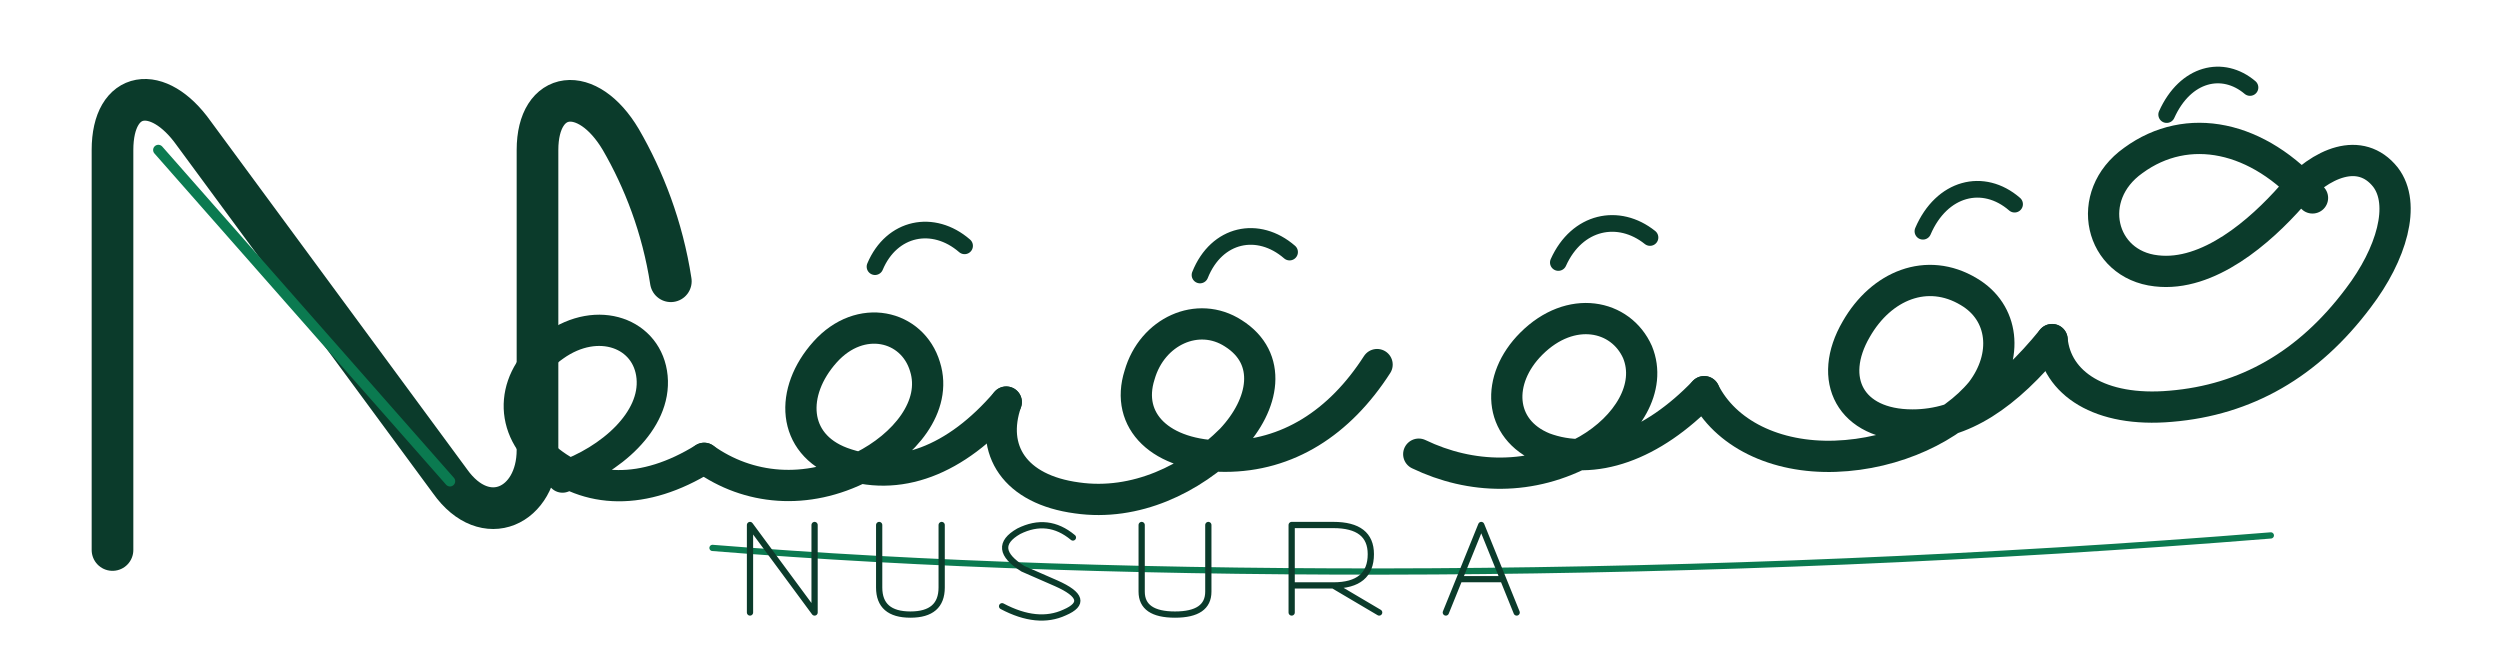
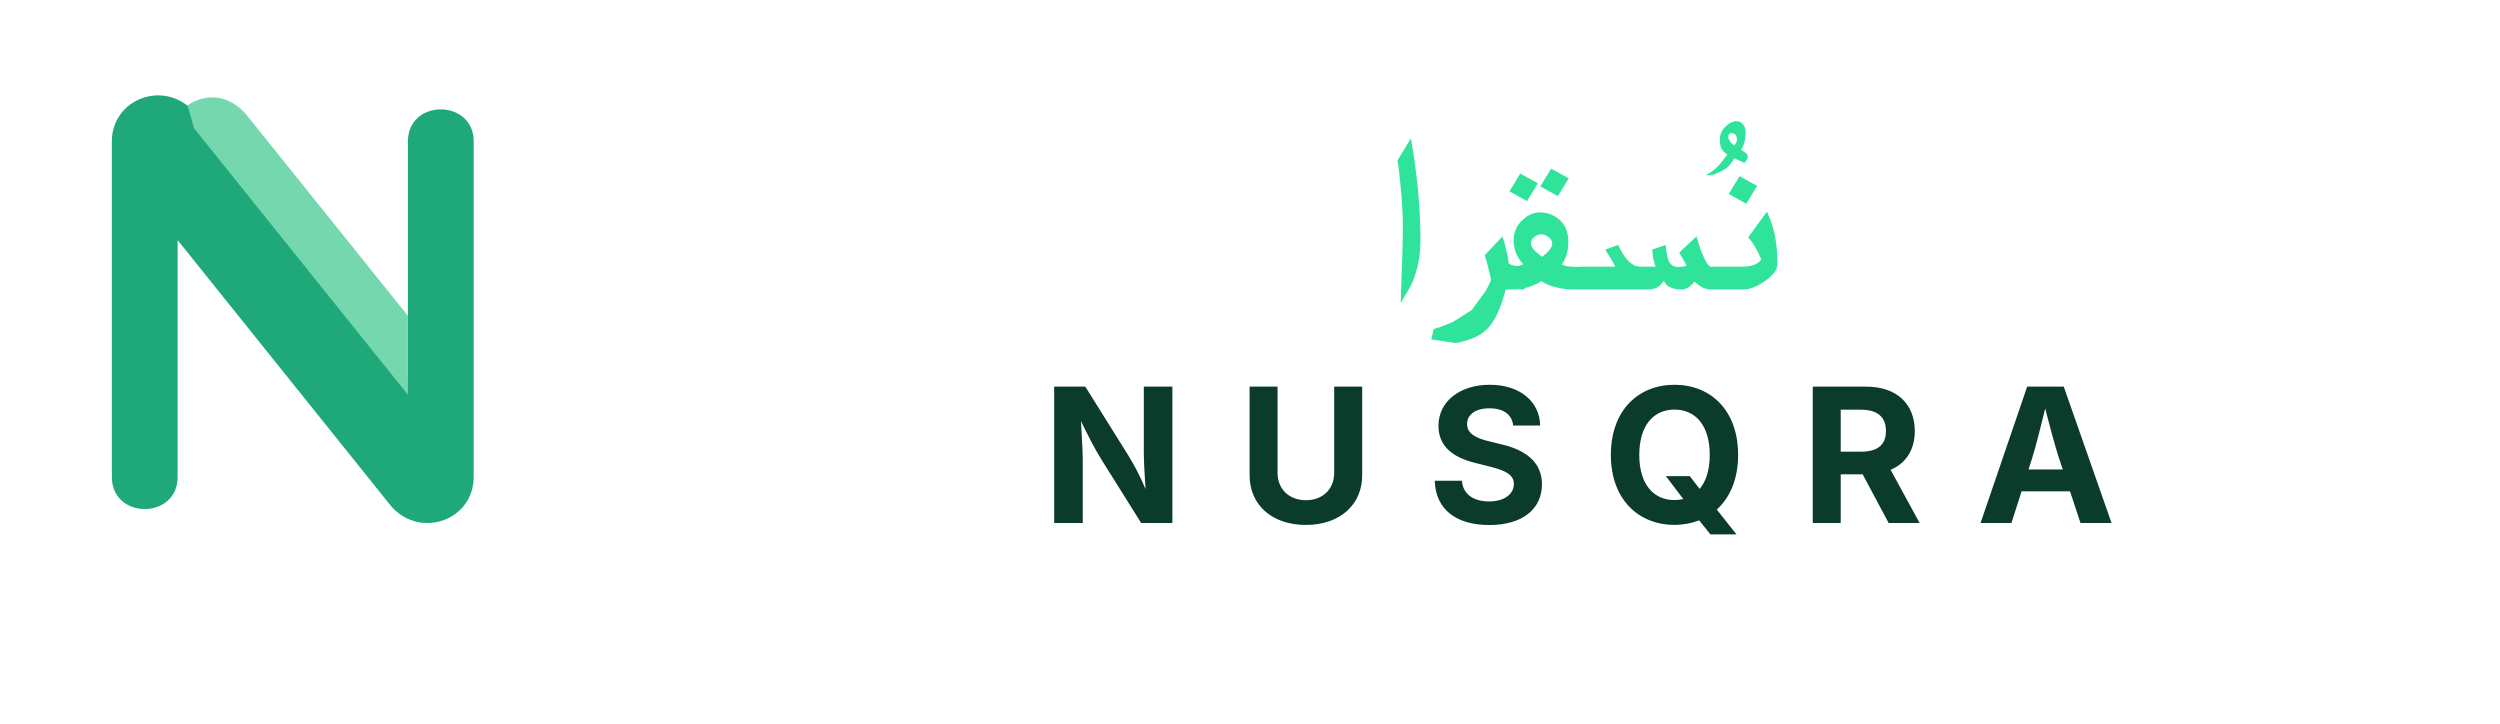
- <svg xmlns="http://www.w3.org/2000/svg" width="1200" height="320" viewBox="0 0 1200 320" role="img" aria-labelledby="t d">
-   <defs>
-     <linearGradient id="emerald" x1="0" y1="0" x2="1" y2="1">
-       <stop stop-color="#0b7a50" />
-       <stop offset="1" stop-color="#2fe39a" />
-     </linearGradient>
-   </defs>
-   <g transform="translate(28 24)" fill="none" stroke="#0b3b2b" stroke-width="20" stroke-linecap="round" stroke-linejoin="round">
-     <path d="M26 240V48C26 19 48 16 65 40L188 207C205 231 230 219 230 192V48C230 19 254 16 270 43C281 62 290 85 294 111" />
-     <path d="M48 48L188 207" stroke="#0b7a50" stroke-width="5" />
-   </g>
-   <g fill="none" stroke="#0b3b2b" stroke-width="15" stroke-linecap="round" stroke-linejoin="round">
-     <path d="M1110 95C1084 65 1050 58 1024 77C1000 94 1008 127 1035 130C1060 133 1085 111 1100 94C1114 78 1133 70 1145 85C1155 98 1148 122 1132 143C1108 175 1078 192 1042 195C1008 198 987 184 985 163" />
-     <path d="M985 163C963 190 942 204 918 204C888 204 877 182 891 158C903 137 925 128 945 140C962 150 964 171 951 188C937 205 910 218 881 219C852 220 828 208 818 188" />
-     <path d="M818 188C793 214 765 224 741 215C719 206 718 182 735 165C754 146 778 151 786 169C793 186 781 205 762 216C735 231 706 230 681 218" />
-     <path d="M661 175C643 203 618 219 588 219C557 219 540 202 547 180C553 159 575 149 592 160C611 172 607 194 591 211C572 230 545 243 517 239C487 235 475 216 483 193" />
-     <path d="M483 193C459 221 431 232 404 222C380 213 379 188 396 169C413 150 438 156 444 176C450 195 434 214 414 224C387 238 359 235 338 220" />
-     <path d="M338 220C309 238 282 237 262 220C243 204 246 180 266 166C287 151 311 160 313 181C315 202 293 221 270 229" />
-     <path d="M1040 55C1049 35 1067 31 1080 42M923 111C932 90 952 85 967 98M748 126C757 106 777 102 792 114M576 132C584 112 604 108 619 121M420 128C428 109 448 105 463 118" stroke-width="8" />
-   </g>
-   <path d="M342 263C540 279 818 279 1090 257" fill="none" stroke="#0b7a50" stroke-width="3" stroke-linecap="round" />
-   <g fill="none" stroke="#0b3b2b" stroke-width="3" stroke-linecap="round" stroke-linejoin="round" transform="translate(360 294)">
-     <path d="M0 0V-42L31 0V-42M62 -42V-12Q62 1 77 1Q92 1 92 -12V-42M155 -36Q143 -46 129 -39Q115 -31 131 -21L147 -14Q165 -6 151 0Q138 6 121 -3M188 -42V-10Q188 1 204 1Q220 1 220 -10V-42M260 0V-42H280Q298 -42 298 -28Q298 -13 280 -13H260M280 -13L302 0M334 0L351 -42L368 0M341 -16H361" />
-   </g>
+ <svg xmlns="http://www.w3.org/2000/svg" viewBox="0 0 760 220" role="img" aria-labelledby="title desc">
+   <path d="M34 145V43c0-13 16-19 25-9l65 81V43c0-13 20-13 20 0v102c0 13-16 19-25 9L54 73v72c0 13-20 13-20 0Z" fill="#1FA97A" />
+   <path d="M59 39 124 120V96L75 35c-5-6-12-7-18-3Z" fill="#75D7AE" />
+   <text x="480" y="88" text-anchor="middle" fill="#2fe39a" font-family="Aref Ruqaa,serif" font-size="66" font-weight="700" direction="rtl">نُسقرا</text>
+   <text x="480" y="159" text-anchor="middle" fill="#0b3b2b" font-family="Inter,Arial,sans-serif" font-size="57" font-weight="700" letter-spacing="0.28em">NUSQRA</text>
</svg>
